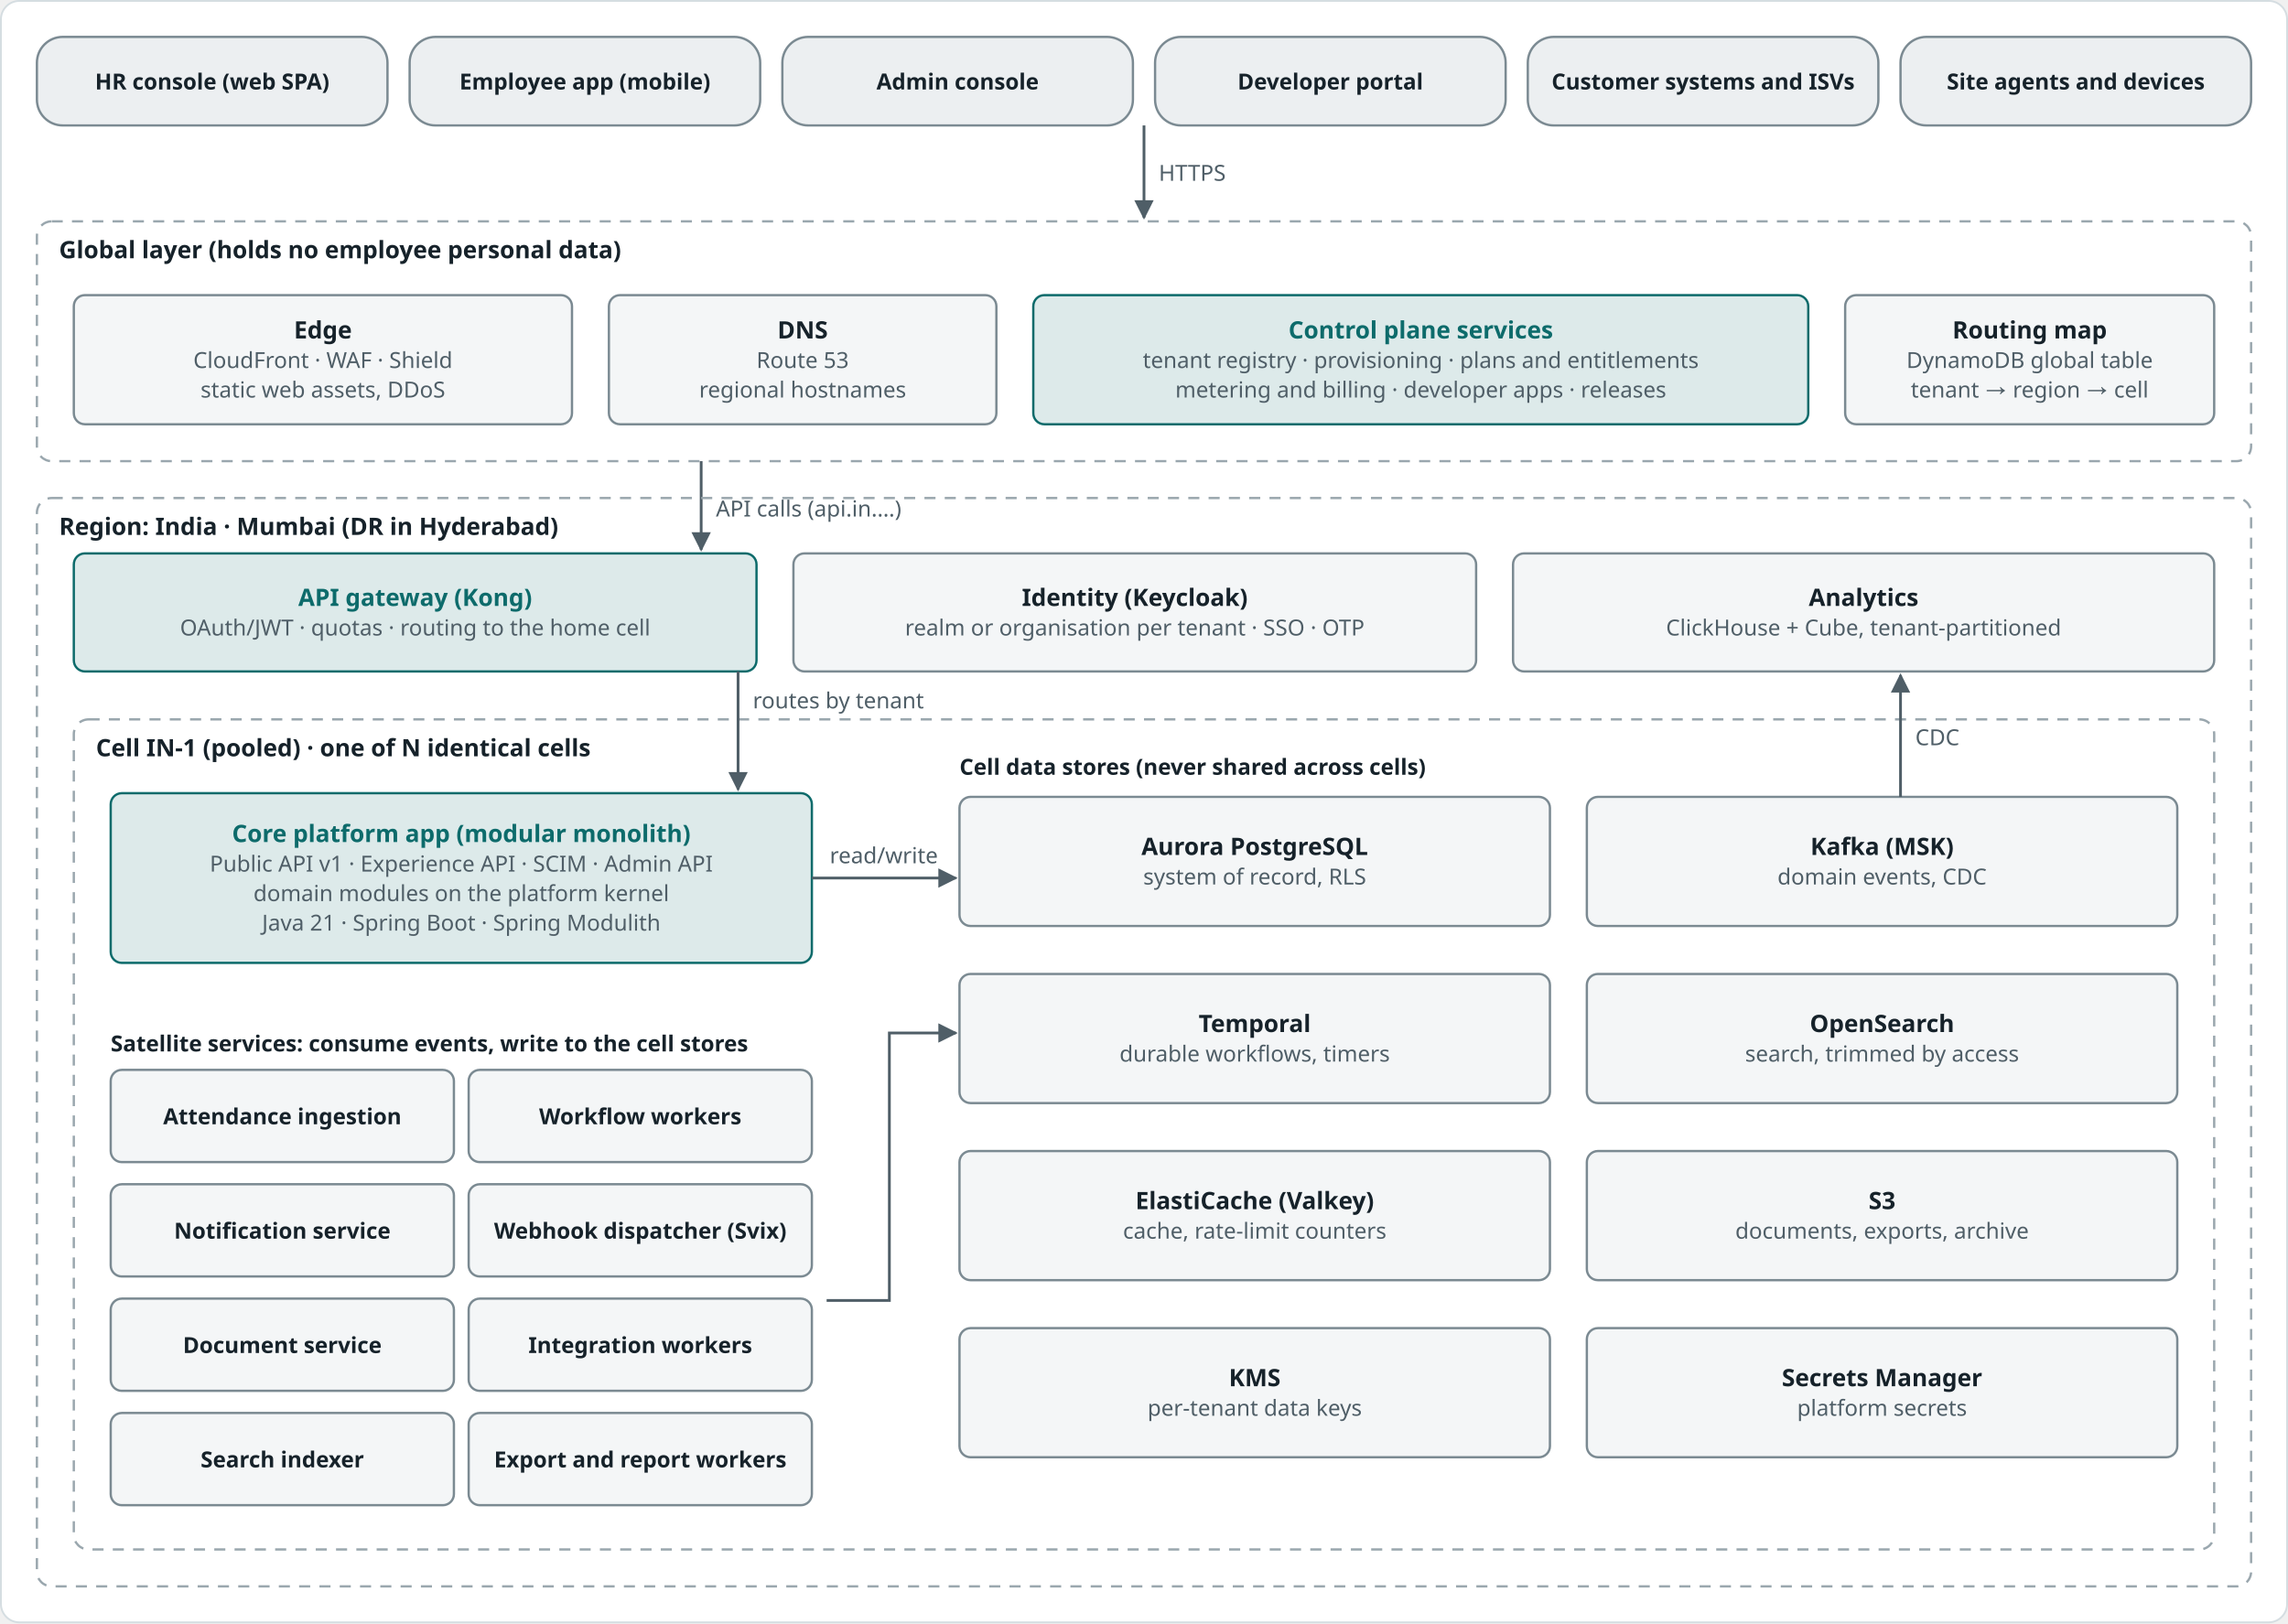
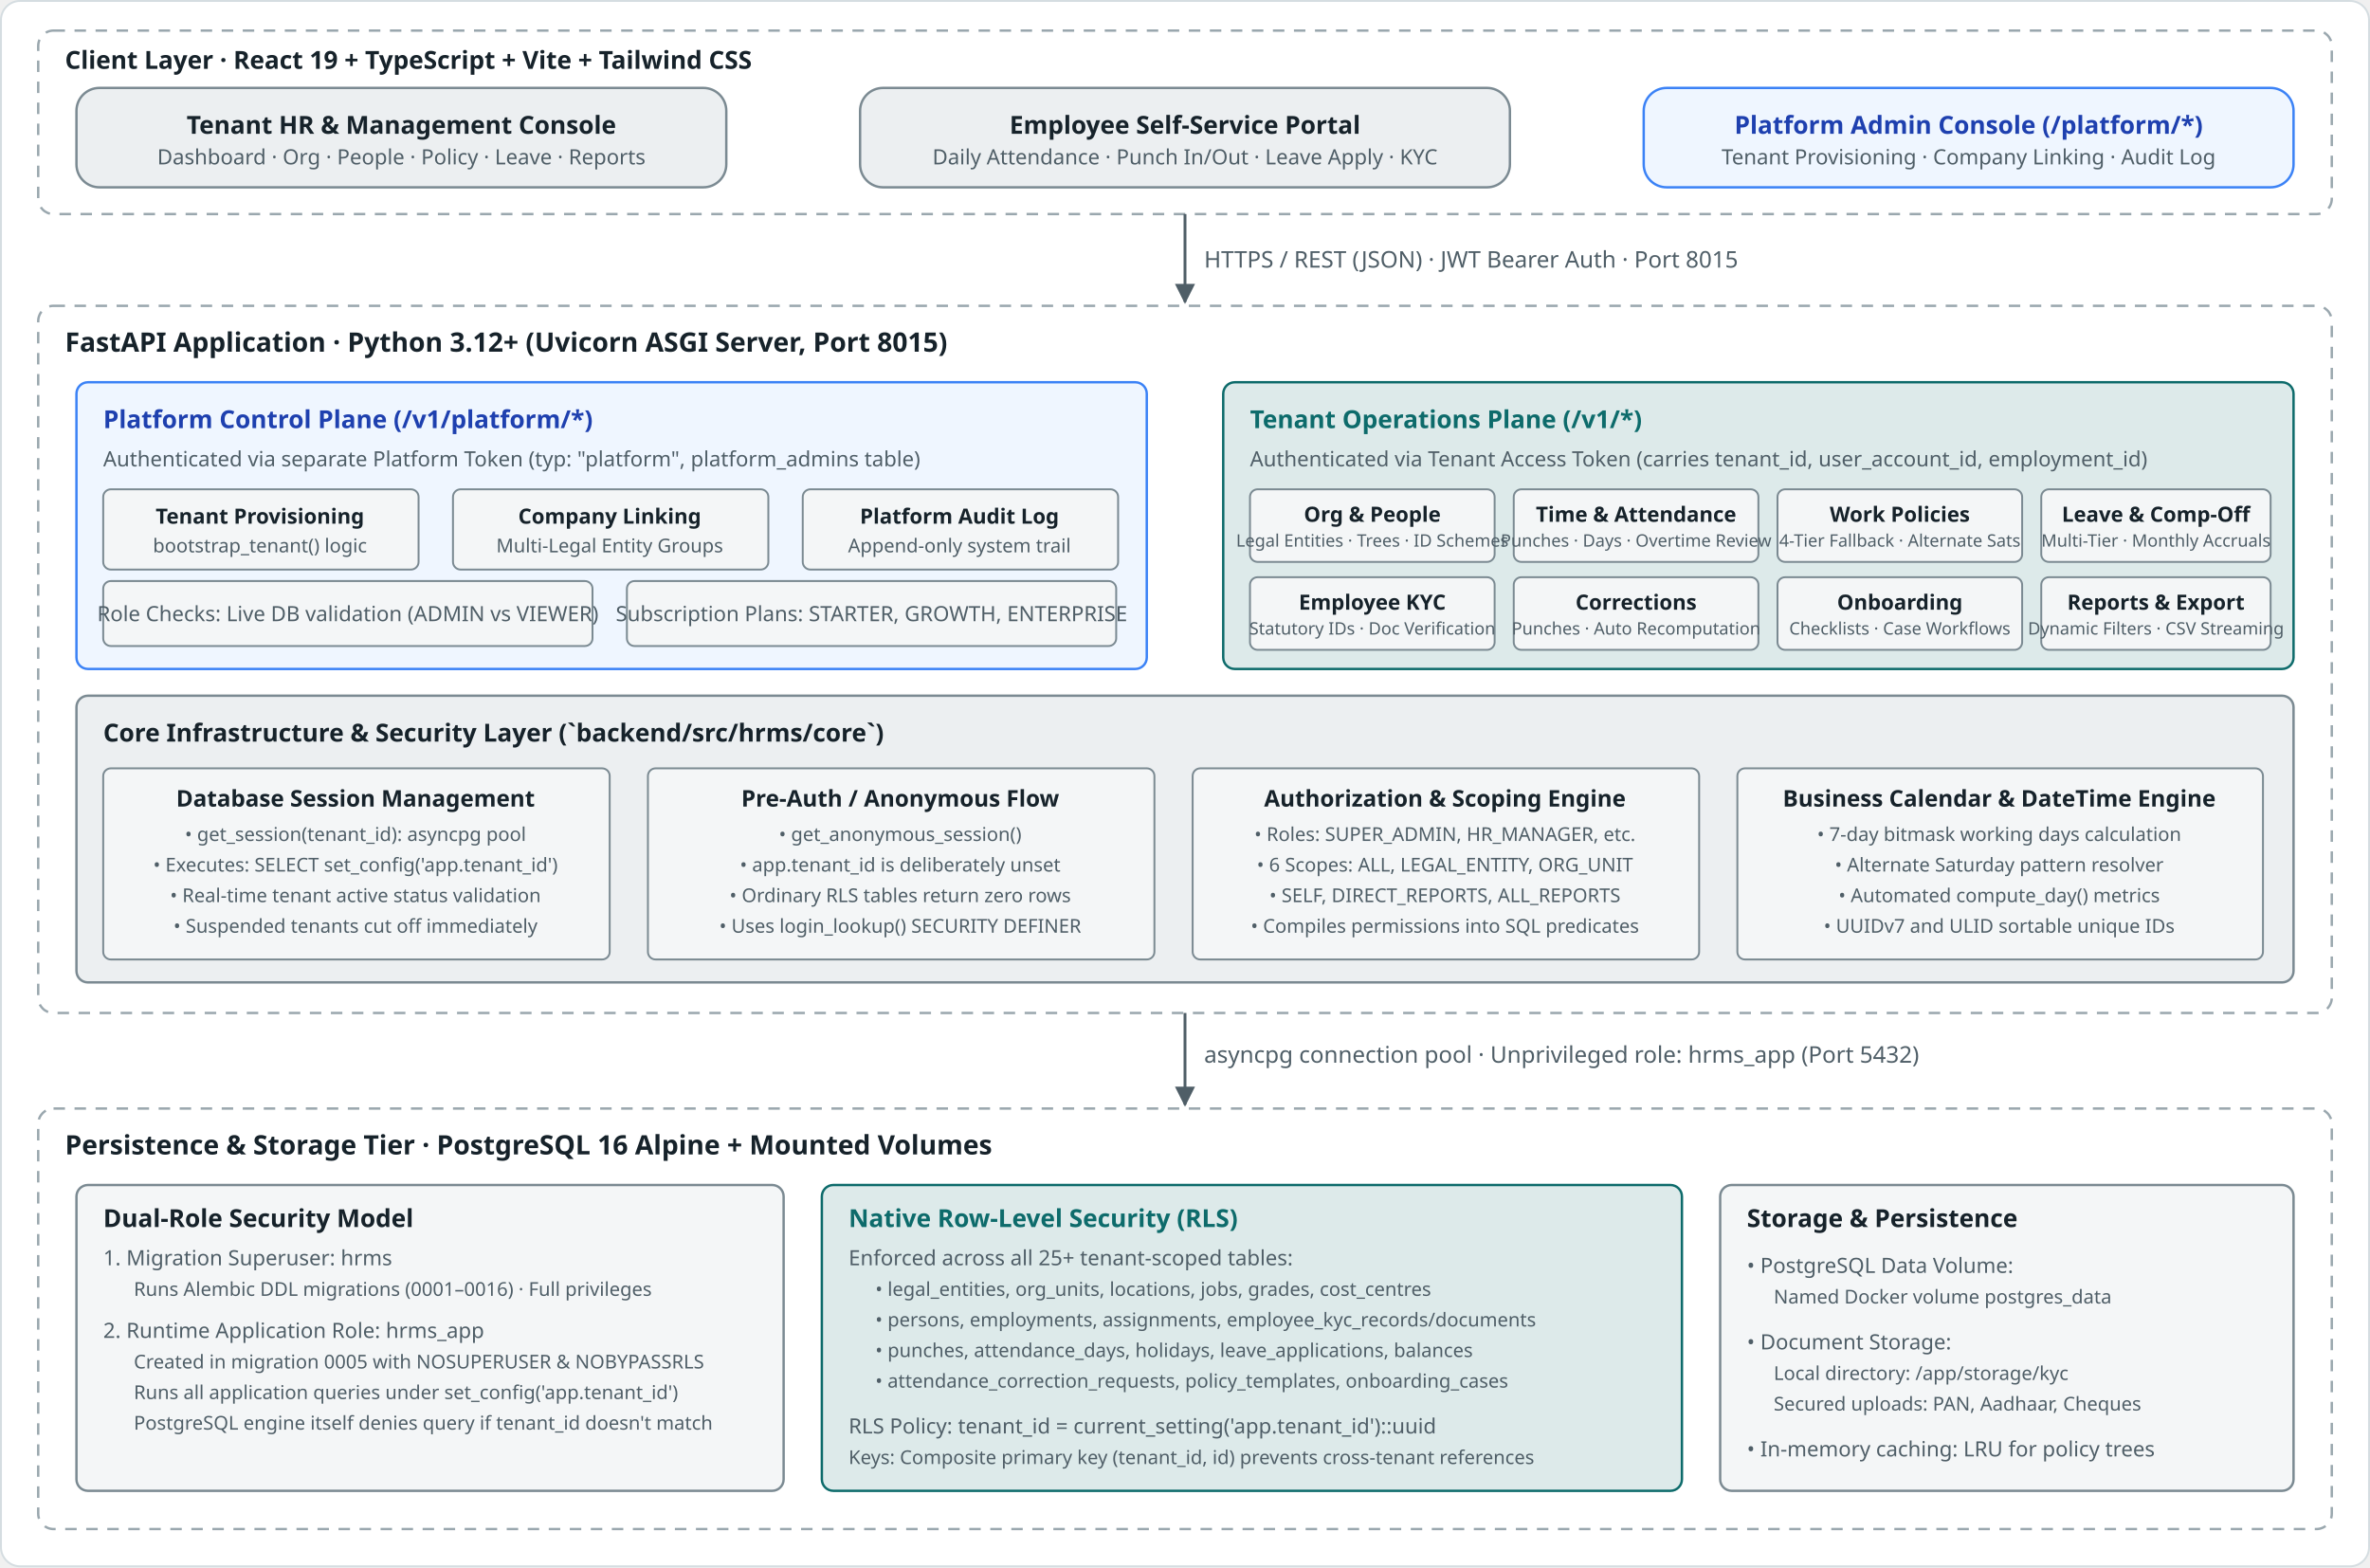
- <svg xmlns="http://www.w3.org/2000/svg" class="dg" viewBox="0 0 1240 880" width="1240" height="880" role="img" aria-label="Container view: clients reach a global edge and control plane that hold no employee data, then a regional API gateway and identity service, then one of several cells, each with the core modular monolith, satellite services and its own data stores; analytics is fed by change data capture." font-family="'Noto Sans',system-ui,'Segoe UI',Helvetica,Arial,sans-serif">
-   <style>.bg{fill:#ffffff;stroke:#d5dde1}.n{fill:#f4f6f7;stroke:#7b8a92}.na{fill:#ddeaea;stroke:#0d6b6b}.nx{fill:#ffffff;stroke:#7b8a92;stroke-dasharray:5 4}.np{fill:#eceff1;stroke:#7b8a92}.g{fill:none;stroke:#9aa7ae;stroke-dasharray:6 5}.gs{fill:#f9fbfb;stroke:#9aa7ae}.t{fill:#16222a;font-weight:600}.s{fill:#4f5e67}.ta{fill:#0d6b6b;font-weight:600}.e{fill:none;stroke:#4f5e67;stroke-width:1.5}.ed{fill:none;stroke:#4f5e67;stroke-width:1.5;stroke-dasharray:5 4}.ah{fill:#4f5e67}.l{fill:none;stroke:#b4c0c7;stroke-width:1.25;stroke-dasharray:4 4}</style>
+ <svg xmlns="http://www.w3.org/2000/svg" class="dg" viewBox="0 0 1240 820" width="1240" height="820" role="img" aria-label="Container Architecture: Web clients access the FastAPI modular monolith backend, which enforces dual-plane security and PostgreSQL 16 Row-Level Security via dual roles." font-family="'Noto Sans',system-ui,'Segoe UI',Helvetica,Arial,sans-serif">
+   <style>
+     .bg{fill:#ffffff;stroke:#d5dde1}
+     .n{fill:#f4f6f7;stroke:#7b8a92}
+     .na{fill:#ddeaea;stroke:#0d6b6b}
+     .nx{fill:#ffffff;stroke:#7b8a92;stroke-dasharray:5 4}
+     .np{fill:#eceff1;stroke:#7b8a92}
+     .g{fill:none;stroke:#9aa7ae;stroke-dasharray:6 5}
+     .gs{fill:#f9fbfb;stroke:#9aa7ae}
+     .t{fill:#16222a;font-weight:600}
+     .s{fill:#4f5e67}
+     .ta{fill:#0d6b6b;font-weight:600}
+     .tb{fill:#1e40af;font-weight:600}
+     .nb{fill:#eff6ff;stroke:#3b82f6}
+     .e{fill:none;stroke:#4f5e67;stroke-width:1.5}
+     .ed{fill:none;stroke:#4f5e67;stroke-width:1.5;stroke-dasharray:5 4}
+     .ah{fill:#4f5e67}
+   </style>
  <defs>
    <marker id="ah-containers" viewBox="0 0 10 10" refX="9" refY="5" markerWidth="7" markerHeight="7" orient="auto-start-reverse">
      <path class="ah" d="M0,0 L10,5 L0,10 z" />
    </marker>
  </defs>
-   <rect class="bg" x="0.5" y="0.5" width="1239" height="879" rx="10" />
-   <rect class="np" x="20" y="20" width="190" height="48" rx="14" stroke-width="1.25" />
-   <text class="t" x="115.0" y="48.5" font-size="12" text-anchor="middle">HR console (web SPA)</text>
-   <rect class="np" x="222" y="20" width="190" height="48" rx="14" stroke-width="1.25" />
-   <text class="t" x="317.0" y="48.5" font-size="12" text-anchor="middle">Employee app (mobile)</text>
-   <rect class="np" x="424" y="20" width="190" height="48" rx="14" stroke-width="1.25" />
-   <text class="t" x="519.0" y="48.5" font-size="12" text-anchor="middle">Admin console</text>
-   <rect class="np" x="626" y="20" width="190" height="48" rx="14" stroke-width="1.25" />
-   <text class="t" x="721.0" y="48.5" font-size="12" text-anchor="middle">Developer portal</text>
-   <rect class="np" x="828" y="20" width="190" height="48" rx="14" stroke-width="1.25" />
-   <text class="t" x="923.0" y="48.5" font-size="12" text-anchor="middle">Customer systems and ISVs</text>
-   <rect class="np" x="1030" y="20" width="190" height="48" rx="14" stroke-width="1.25" />
-   <text class="t" x="1125.0" y="48.5" font-size="12" text-anchor="middle">Site agents and devices</text>
-   <polyline class="e" points="620,68 620,118" marker-end="url(#ah-containers)" />
-   <text class="s" x="628" y="98" font-size="12" text-anchor="start">HTTPS</text>
-   <rect class="g" x="20" y="120" width="1200" height="130" rx="8" stroke-width="1.25" />
-   <text class="t" x="32" y="140" font-size="13">Global layer (holds no employee personal data)</text>
-   <rect class="n" x="40" y="160" width="270" height="70" rx="6" stroke-width="1.25" />
-   <text class="t" x="175.0" y="183.5" font-size="13" text-anchor="middle">Edge</text>
-   <text class="s" x="175.0" y="199.5" font-size="12" text-anchor="middle">CloudFront · WAF · Shield</text>
-   <text class="s" x="175.0" y="215.5" font-size="12" text-anchor="middle">static web assets, DDoS</text>
-   <rect class="n" x="330" y="160" width="210" height="70" rx="6" stroke-width="1.25" />
-   <text class="t" x="435.0" y="183.5" font-size="13" text-anchor="middle">DNS</text>
-   <text class="s" x="435.0" y="199.5" font-size="12" text-anchor="middle">Route 53</text>
-   <text class="s" x="435.0" y="215.5" font-size="12" text-anchor="middle">regional hostnames</text>
-   <rect class="na" x="560" y="160" width="420" height="70" rx="6" stroke-width="1.25" />
-   <text class="ta" x="770.0" y="183.5" font-size="13" text-anchor="middle">Control plane services</text>
-   <text class="s" x="770.0" y="199.5" font-size="12" text-anchor="middle">tenant registry · provisioning · plans and entitlements</text>
-   <text class="s" x="770.0" y="215.5" font-size="12" text-anchor="middle">metering and billing · developer apps · releases</text>
-   <rect class="n" x="1000" y="160" width="200" height="70" rx="6" stroke-width="1.25" />
-   <text class="t" x="1100.0" y="183.5" font-size="13" text-anchor="middle">Routing map</text>
-   <text class="s" x="1100.0" y="199.5" font-size="12" text-anchor="middle">DynamoDB global table</text>
-   <text class="s" x="1100.0" y="215.5" font-size="12" text-anchor="middle">tenant → region → cell</text>
-   <polyline class="e" points="380,250 380,298" marker-end="url(#ah-containers)" />
-   <text class="s" x="388" y="280" font-size="12" text-anchor="start">API calls (api.in.…)</text>
-   <rect class="g" x="20" y="270" width="1200" height="590" rx="8" stroke-width="1.25" />
-   <text class="t" x="32" y="290" font-size="13">Region: India · Mumbai (DR in Hyderabad)</text>
-   <rect class="na" x="40" y="300" width="370" height="64" rx="6" stroke-width="1.25" />
-   <text class="ta" x="225.0" y="328.5" font-size="13" text-anchor="middle">API gateway (Kong)</text>
-   <text class="s" x="225.0" y="344.5" font-size="12" text-anchor="middle">OAuth/JWT · quotas · routing to the home cell</text>
-   <rect class="n" x="430" y="300" width="370" height="64" rx="6" stroke-width="1.25" />
-   <text class="t" x="615.0" y="328.5" font-size="13" text-anchor="middle">Identity (Keycloak)</text>
-   <text class="s" x="615.0" y="344.5" font-size="12" text-anchor="middle">realm or organisation per tenant · SSO · OTP</text>
-   <rect class="n" x="820" y="300" width="380" height="64" rx="6" stroke-width="1.25" />
-   <text class="t" x="1010.0" y="328.5" font-size="13" text-anchor="middle">Analytics</text>
-   <text class="s" x="1010.0" y="344.5" font-size="12" text-anchor="middle">ClickHouse + Cube, tenant-partitioned</text>
-   <rect class="g" x="40" y="390" width="1160" height="450" rx="8" stroke-width="1.25" />
-   <text class="t" x="52" y="410" font-size="13">Cell IN-1 (pooled) · one of N identical cells</text>
-   <rect class="na" x="60" y="430" width="380" height="92" rx="6" stroke-width="1.25" />
-   <text class="ta" x="250.0" y="456.5" font-size="13" text-anchor="middle">Core platform app (modular monolith)</text>
-   <text class="s" x="250.0" y="472.5" font-size="12" text-anchor="middle">Public API v1 · Experience API · SCIM · Admin API</text>
-   <text class="s" x="250.0" y="488.5" font-size="12" text-anchor="middle">domain modules on the platform kernel</text>
-   <text class="s" x="250.0" y="504.5" font-size="12" text-anchor="middle">Java 21 · Spring Boot · Spring Modulith</text>
-   <polyline class="e" points="400,364 400,428" marker-end="url(#ah-containers)" />
-   <text class="s" x="408" y="384" font-size="12" text-anchor="start">routes by tenant</text>
-   <rect class="n" x="60" y="580" width="186" height="50" rx="6" stroke-width="1.25" />
-   <text class="t" x="153.0" y="609.5" font-size="12" text-anchor="middle">Attendance ingestion</text>
-   <rect class="n" x="254" y="580" width="186" height="50" rx="6" stroke-width="1.25" />
-   <text class="t" x="347.0" y="609.5" font-size="12" text-anchor="middle">Workflow workers</text>
-   <rect class="n" x="60" y="642" width="186" height="50" rx="6" stroke-width="1.25" />
-   <text class="t" x="153.0" y="671.5" font-size="12" text-anchor="middle">Notification service</text>
-   <rect class="n" x="254" y="642" width="186" height="50" rx="6" stroke-width="1.25" />
-   <text class="t" x="347.0" y="671.5" font-size="12" text-anchor="middle">Webhook dispatcher (Svix)</text>
-   <rect class="n" x="60" y="704" width="186" height="50" rx="6" stroke-width="1.25" />
-   <text class="t" x="153.0" y="733.5" font-size="12" text-anchor="middle">Document service</text>
-   <rect class="n" x="254" y="704" width="186" height="50" rx="6" stroke-width="1.25" />
-   <text class="t" x="347.0" y="733.5" font-size="12" text-anchor="middle">Integration workers</text>
-   <rect class="n" x="60" y="766" width="186" height="50" rx="6" stroke-width="1.25" />
-   <text class="t" x="153.0" y="795.5" font-size="12" text-anchor="middle">Search indexer</text>
-   <rect class="n" x="254" y="766" width="186" height="50" rx="6" stroke-width="1.25" />
-   <text class="t" x="347.0" y="795.5" font-size="12" text-anchor="middle">Export and report workers</text>
-   <text class="t" x="60" y="570" font-size="12" text-anchor="start">Satellite services: consume events, write to the cell stores</text>
-   <text class="t" x="520" y="420" font-size="12" text-anchor="start">Cell data stores (never shared across cells)</text>
-   <rect class="n" x="520" y="432" width="320" height="70" rx="6" stroke-width="1.25" />
-   <text class="t" x="680.0" y="463.5" font-size="13" text-anchor="middle">Aurora PostgreSQL</text>
-   <text class="s" x="680.0" y="479.5" font-size="12" text-anchor="middle">system of record, RLS</text>
-   <rect class="n" x="860" y="432" width="320" height="70" rx="6" stroke-width="1.25" />
-   <text class="t" x="1020.0" y="463.5" font-size="13" text-anchor="middle">Kafka (MSK)</text>
-   <text class="s" x="1020.0" y="479.5" font-size="12" text-anchor="middle">domain events, CDC</text>
-   <rect class="n" x="520" y="528" width="320" height="70" rx="6" stroke-width="1.25" />
-   <text class="t" x="680.0" y="559.5" font-size="13" text-anchor="middle">Temporal</text>
-   <text class="s" x="680.0" y="575.5" font-size="12" text-anchor="middle">durable workflows, timers</text>
-   <rect class="n" x="860" y="528" width="320" height="70" rx="6" stroke-width="1.25" />
-   <text class="t" x="1020.0" y="559.5" font-size="13" text-anchor="middle">OpenSearch</text>
-   <text class="s" x="1020.0" y="575.5" font-size="12" text-anchor="middle">search, trimmed by access</text>
-   <rect class="n" x="520" y="624" width="320" height="70" rx="6" stroke-width="1.25" />
-   <text class="t" x="680.0" y="655.5" font-size="13" text-anchor="middle">ElastiCache (Valkey)</text>
-   <text class="s" x="680.0" y="671.5" font-size="12" text-anchor="middle">cache, rate-limit counters</text>
-   <rect class="n" x="860" y="624" width="320" height="70" rx="6" stroke-width="1.25" />
-   <text class="t" x="1020.0" y="655.5" font-size="13" text-anchor="middle">S3</text>
-   <text class="s" x="1020.0" y="671.5" font-size="12" text-anchor="middle">documents, exports, archive</text>
-   <rect class="n" x="520" y="720" width="320" height="70" rx="6" stroke-width="1.25" />
-   <text class="t" x="680.0" y="751.5" font-size="13" text-anchor="middle">KMS</text>
-   <text class="s" x="680.0" y="767.5" font-size="12" text-anchor="middle">per-tenant data keys</text>
-   <rect class="n" x="860" y="720" width="320" height="70" rx="6" stroke-width="1.25" />
-   <text class="t" x="1020.0" y="751.5" font-size="13" text-anchor="middle">Secrets Manager</text>
-   <text class="s" x="1020.0" y="767.5" font-size="12" text-anchor="middle">platform secrets</text>
-   <polyline class="e" points="440,476 518,476" marker-end="url(#ah-containers)" />
-   <text class="s" x="479" y="468" font-size="12" text-anchor="middle">read/write</text>
-   <polyline class="e" points="448,705 482,705 482,560 518,560" marker-end="url(#ah-containers)" />
-   <polyline class="e" points="1030,432 1030,366" marker-end="url(#ah-containers)" />
-   <text class="s" x="1038" y="404" font-size="12" text-anchor="start">CDC</text>
+   <rect class="bg" x="0.5" y="0.5" width="1239" height="819" rx="10" />
+   <rect class="g" x="20" y="16" width="1200" height="96" rx="8" stroke-width="1.25" />
+   <text class="t" x="34" y="36" font-size="13">Client Layer · React 19 + TypeScript + Vite + Tailwind CSS</text>
+   <rect class="np" x="40" y="46" width="340" height="52" rx="12" stroke-width="1.25" />
+   <text class="t" x="210" y="70" font-size="13" text-anchor="middle">Tenant HR &amp; Management Console</text>
+   <text class="s" x="210" y="86" font-size="11" text-anchor="middle">Dashboard · Org · People · Policy · Leave · Reports</text>
+   <rect class="np" x="450" y="46" width="340" height="52" rx="12" stroke-width="1.25" />
+   <text class="t" x="620" y="70" font-size="13" text-anchor="middle">Employee Self-Service Portal</text>
+   <text class="s" x="620" y="86" font-size="11" text-anchor="middle">Daily Attendance · Punch In/Out · Leave Apply · KYC</text>
+   <rect class="nb" x="860" y="46" width="340" height="52" rx="12" stroke-width="1.25" />
+   <text class="tb" x="1030" y="70" font-size="13" text-anchor="middle">Platform Admin Console (/platform/*)</text>
+   <text class="s" x="1030" y="86" font-size="11" text-anchor="middle">Tenant Provisioning · Company Linking · Audit Log</text>
+   <polyline class="e" points="620,112 620,158" marker-end="url(#ah-containers)" />
+   <text class="s" x="630" y="140" font-size="12" text-anchor="start">HTTPS / REST (JSON) · JWT Bearer Auth · Port 8015</text>
+   <rect class="g" x="20" y="160" width="1200" height="370" rx="8" stroke-width="1.25" />
+   <text class="t" x="34" y="184" font-size="14">FastAPI Application · Python 3.12+ (Uvicorn ASGI Server, Port 8015)</text>
+   <rect class="nb" x="40" y="200" width="560" height="150" rx="6" stroke-width="1.25" />
+   <text class="tb" x="54" y="224" font-size="13">Platform Control Plane (/v1/platform/*)</text>
+   <text class="s" x="54" y="244" font-size="11">Authenticated via separate Platform Token (typ: "platform", platform_admins table)</text>
+   <rect class="n" x="54" y="256" width="165" height="42" rx="4" />
+   <text class="t" x="136" y="274" font-size="11" text-anchor="middle">Tenant Provisioning</text>
+   <text class="s" x="136" y="289" font-size="10" text-anchor="middle">bootstrap_tenant() logic</text>
+   <rect class="n" x="237" y="256" width="165" height="42" rx="4" />
+   <text class="t" x="319" y="274" font-size="11" text-anchor="middle">Company Linking</text>
+   <text class="s" x="319" y="289" font-size="10" text-anchor="middle">Multi-Legal Entity Groups</text>
+   <rect class="n" x="420" y="256" width="165" height="42" rx="4" />
+   <text class="t" x="502" y="274" font-size="11" text-anchor="middle">Platform Audit Log</text>
+   <text class="s" x="502" y="289" font-size="10" text-anchor="middle">Append-only system trail</text>
+   <rect class="n" x="54" y="304" width="256" height="34" rx="4" />
+   <text class="s" x="182" y="325" font-size="11" text-anchor="middle">Role Checks: Live DB validation (ADMIN vs VIEWER)</text>
+   <rect class="n" x="328" y="304" width="256" height="34" rx="4" />
+   <text class="s" x="456" y="325" font-size="11" text-anchor="middle">Subscription Plans: STARTER, GROWTH, ENTERPRISE</text>
+   <rect class="na" x="640" y="200" width="560" height="150" rx="6" stroke-width="1.25" />
+   <text class="ta" x="654" y="224" font-size="13">Tenant Operations Plane (/v1/*)</text>
+   <text class="s" x="654" y="244" font-size="11">Authenticated via Tenant Access Token (carries tenant_id, user_account_id, employment_id)</text>
+   <rect class="n" x="654" y="256" width="128" height="38" rx="4" />
+   <text class="t" x="718" y="273" font-size="11" text-anchor="middle">Org &amp; People</text>
+   <text class="s" x="718" y="286" font-size="9" text-anchor="middle">Legal Entities · Trees · ID Schemes</text>
+   <rect class="n" x="792" y="256" width="128" height="38" rx="4" />
+   <text class="t" x="856" y="273" font-size="11" text-anchor="middle">Time &amp; Attendance</text>
+   <text class="s" x="856" y="286" font-size="9" text-anchor="middle">Punches · Days · Overtime Review</text>
+   <rect class="n" x="930" y="256" width="128" height="38" rx="4" />
+   <text class="t" x="994" y="273" font-size="11" text-anchor="middle">Work Policies</text>
+   <text class="s" x="994" y="286" font-size="9" text-anchor="middle">4-Tier Fallback · Alternate Sats</text>
+   <rect class="n" x="1068" y="256" width="120" height="38" rx="4" />
+   <text class="t" x="1128" y="273" font-size="11" text-anchor="middle">Leave &amp; Comp-Off</text>
+   <text class="s" x="1128" y="286" font-size="9" text-anchor="middle">Multi-Tier · Monthly Accruals</text>
+   <rect class="n" x="654" y="302" width="128" height="38" rx="4" />
+   <text class="t" x="718" y="319" font-size="11" text-anchor="middle">Employee KYC</text>
+   <text class="s" x="718" y="332" font-size="9" text-anchor="middle">Statutory IDs · Doc Verification</text>
+   <rect class="n" x="792" y="302" width="128" height="38" rx="4" />
+   <text class="t" x="856" y="319" font-size="11" text-anchor="middle">Corrections</text>
+   <text class="s" x="856" y="332" font-size="9" text-anchor="middle">Punches · Auto Recomputation</text>
+   <rect class="n" x="930" y="302" width="128" height="38" rx="4" />
+   <text class="t" x="994" y="319" font-size="11" text-anchor="middle">Onboarding</text>
+   <text class="s" x="994" y="332" font-size="9" text-anchor="middle">Checklists · Case Workflows</text>
+   <rect class="n" x="1068" y="302" width="120" height="38" rx="4" />
+   <text class="t" x="1128" y="319" font-size="11" text-anchor="middle">Reports &amp; Export</text>
+   <text class="s" x="1128" y="332" font-size="9" text-anchor="middle">Dynamic Filters · CSV Streaming</text>
+   <rect class="np" x="40" y="364" width="1160" height="150" rx="6" stroke-width="1.25" />
+   <text class="t" x="54" y="388" font-size="13">Core Infrastructure &amp; Security Layer (`backend/src/hrms/core`)</text>
+   <rect class="n" x="54" y="402" width="265" height="100" rx="4" />
+   <text class="t" x="186" y="422" font-size="12" text-anchor="middle">Database Session Management</text>
+   <text class="s" x="186" y="440" font-size="10" text-anchor="middle">• get_session(tenant_id): asyncpg pool</text>
+   <text class="s" x="186" y="456" font-size="10" text-anchor="middle">• Executes: SELECT set_config('app.tenant_id')</text>
+   <text class="s" x="186" y="472" font-size="10" text-anchor="middle">• Real-time tenant active status validation</text>
+   <text class="s" x="186" y="488" font-size="10" text-anchor="middle">• Suspended tenants cut off immediately</text>
+   <rect class="n" x="339" y="402" width="265" height="100" rx="4" />
+   <text class="t" x="471" y="422" font-size="12" text-anchor="middle">Pre-Auth / Anonymous Flow</text>
+   <text class="s" x="471" y="440" font-size="10" text-anchor="middle">• get_anonymous_session()</text>
+   <text class="s" x="471" y="456" font-size="10" text-anchor="middle">• app.tenant_id is deliberately unset</text>
+   <text class="s" x="471" y="472" font-size="10" text-anchor="middle">• Ordinary RLS tables return zero rows</text>
+   <text class="s" x="471" y="488" font-size="10" text-anchor="middle">• Uses login_lookup() SECURITY DEFINER</text>
+   <rect class="n" x="624" y="402" width="265" height="100" rx="4" />
+   <text class="t" x="756" y="422" font-size="12" text-anchor="middle">Authorization &amp; Scoping Engine</text>
+   <text class="s" x="756" y="440" font-size="10" text-anchor="middle">• Roles: SUPER_ADMIN, HR_MANAGER, etc.</text>
+   <text class="s" x="756" y="456" font-size="10" text-anchor="middle">• 6 Scopes: ALL, LEGAL_ENTITY, ORG_UNIT</text>
+   <text class="s" x="756" y="472" font-size="10" text-anchor="middle">• SELF, DIRECT_REPORTS, ALL_REPORTS</text>
+   <text class="s" x="756" y="488" font-size="10" text-anchor="middle">• Compiles permissions into SQL predicates</text>
+   <rect class="n" x="909" y="402" width="275" height="100" rx="4" />
+   <text class="t" x="1046" y="422" font-size="12" text-anchor="middle">Business Calendar &amp; DateTime Engine</text>
+   <text class="s" x="1046" y="440" font-size="10" text-anchor="middle">• 7-day bitmask working days calculation</text>
+   <text class="s" x="1046" y="456" font-size="10" text-anchor="middle">• Alternate Saturday pattern resolver</text>
+   <text class="s" x="1046" y="472" font-size="10" text-anchor="middle">• Automated compute_day() metrics</text>
+   <text class="s" x="1046" y="488" font-size="10" text-anchor="middle">• UUIDv7 and ULID sortable unique IDs</text>
+   <polyline class="e" points="620,530 620,578" marker-end="url(#ah-containers)" />
+   <text class="s" x="630" y="556" font-size="12" text-anchor="start">asyncpg connection pool · Unprivileged role: hrms_app (Port 5432)</text>
+   <rect class="g" x="20" y="580" width="1200" height="220" rx="8" stroke-width="1.25" />
+   <text class="t" x="34" y="604" font-size="14">Persistence &amp; Storage Tier · PostgreSQL 16 Alpine + Mounted Volumes</text>
+   <rect class="n" x="40" y="620" width="370" height="160" rx="6" stroke-width="1.25" />
+   <text class="t" x="54" y="642" font-size="13">Dual-Role Security Model</text>
+   <text class="s" x="54" y="662" font-size="11">1. Migration Superuser: hrms</text>
+   <text class="s" x="70" y="678" font-size="10">Runs Alembic DDL migrations (0001–0016) · Full privileges</text>
+   <text class="s" x="54" y="700" font-size="11">2. Runtime Application Role: hrms_app</text>
+   <text class="s" x="70" y="716" font-size="10">Created in migration 0005 with NOSUPERUSER &amp; NOBYPASSRLS</text>
+   <text class="s" x="70" y="732" font-size="10">Runs all application queries under set_config('app.tenant_id')</text>
+   <text class="s" x="70" y="748" font-size="10">PostgreSQL engine itself denies query if tenant_id doesn't match</text>
+   <rect class="na" x="430" y="620" width="450" height="160" rx="6" stroke-width="1.25" />
+   <text class="ta" x="444" y="642" font-size="13">Native Row-Level Security (RLS)</text>
+   <text class="s" x="444" y="662" font-size="11">Enforced across all 25+ tenant-scoped tables:</text>
+   <text class="s" x="458" y="678" font-size="10">• legal_entities, org_units, locations, jobs, grades, cost_centres</text>
+   <text class="s" x="458" y="694" font-size="10">• persons, employments, assignments, employee_kyc_records/documents</text>
+   <text class="s" x="458" y="710" font-size="10">• punches, attendance_days, holidays, leave_applications, balances</text>
+   <text class="s" x="458" y="726" font-size="10">• attendance_correction_requests, policy_templates, onboarding_cases</text>
+   <text class="s" x="444" y="750" font-size="11">RLS Policy: tenant_id = current_setting('app.tenant_id')::uuid</text>
+   <text class="s" x="444" y="766" font-size="10">Keys: Composite primary key (tenant_id, id) prevents cross-tenant references</text>
+   <rect class="n" x="900" y="620" width="300" height="160" rx="6" stroke-width="1.25" />
+   <text class="t" x="914" y="642" font-size="13">Storage &amp; Persistence</text>
+   <text class="s" x="914" y="666" font-size="11">• PostgreSQL Data Volume:</text>
+   <text class="s" x="928" y="682" font-size="10">Named Docker volume postgres_data</text>
+   <text class="s" x="914" y="706" font-size="11">• Document Storage:</text>
+   <text class="s" x="928" y="722" font-size="10">Local directory: /app/storage/kyc</text>
+   <text class="s" x="928" y="738" font-size="10">Secured uploads: PAN, Aadhaar, Cheques</text>
+   <text class="s" x="914" y="762" font-size="11">• In-memory caching: LRU for policy trees</text>
</svg>
